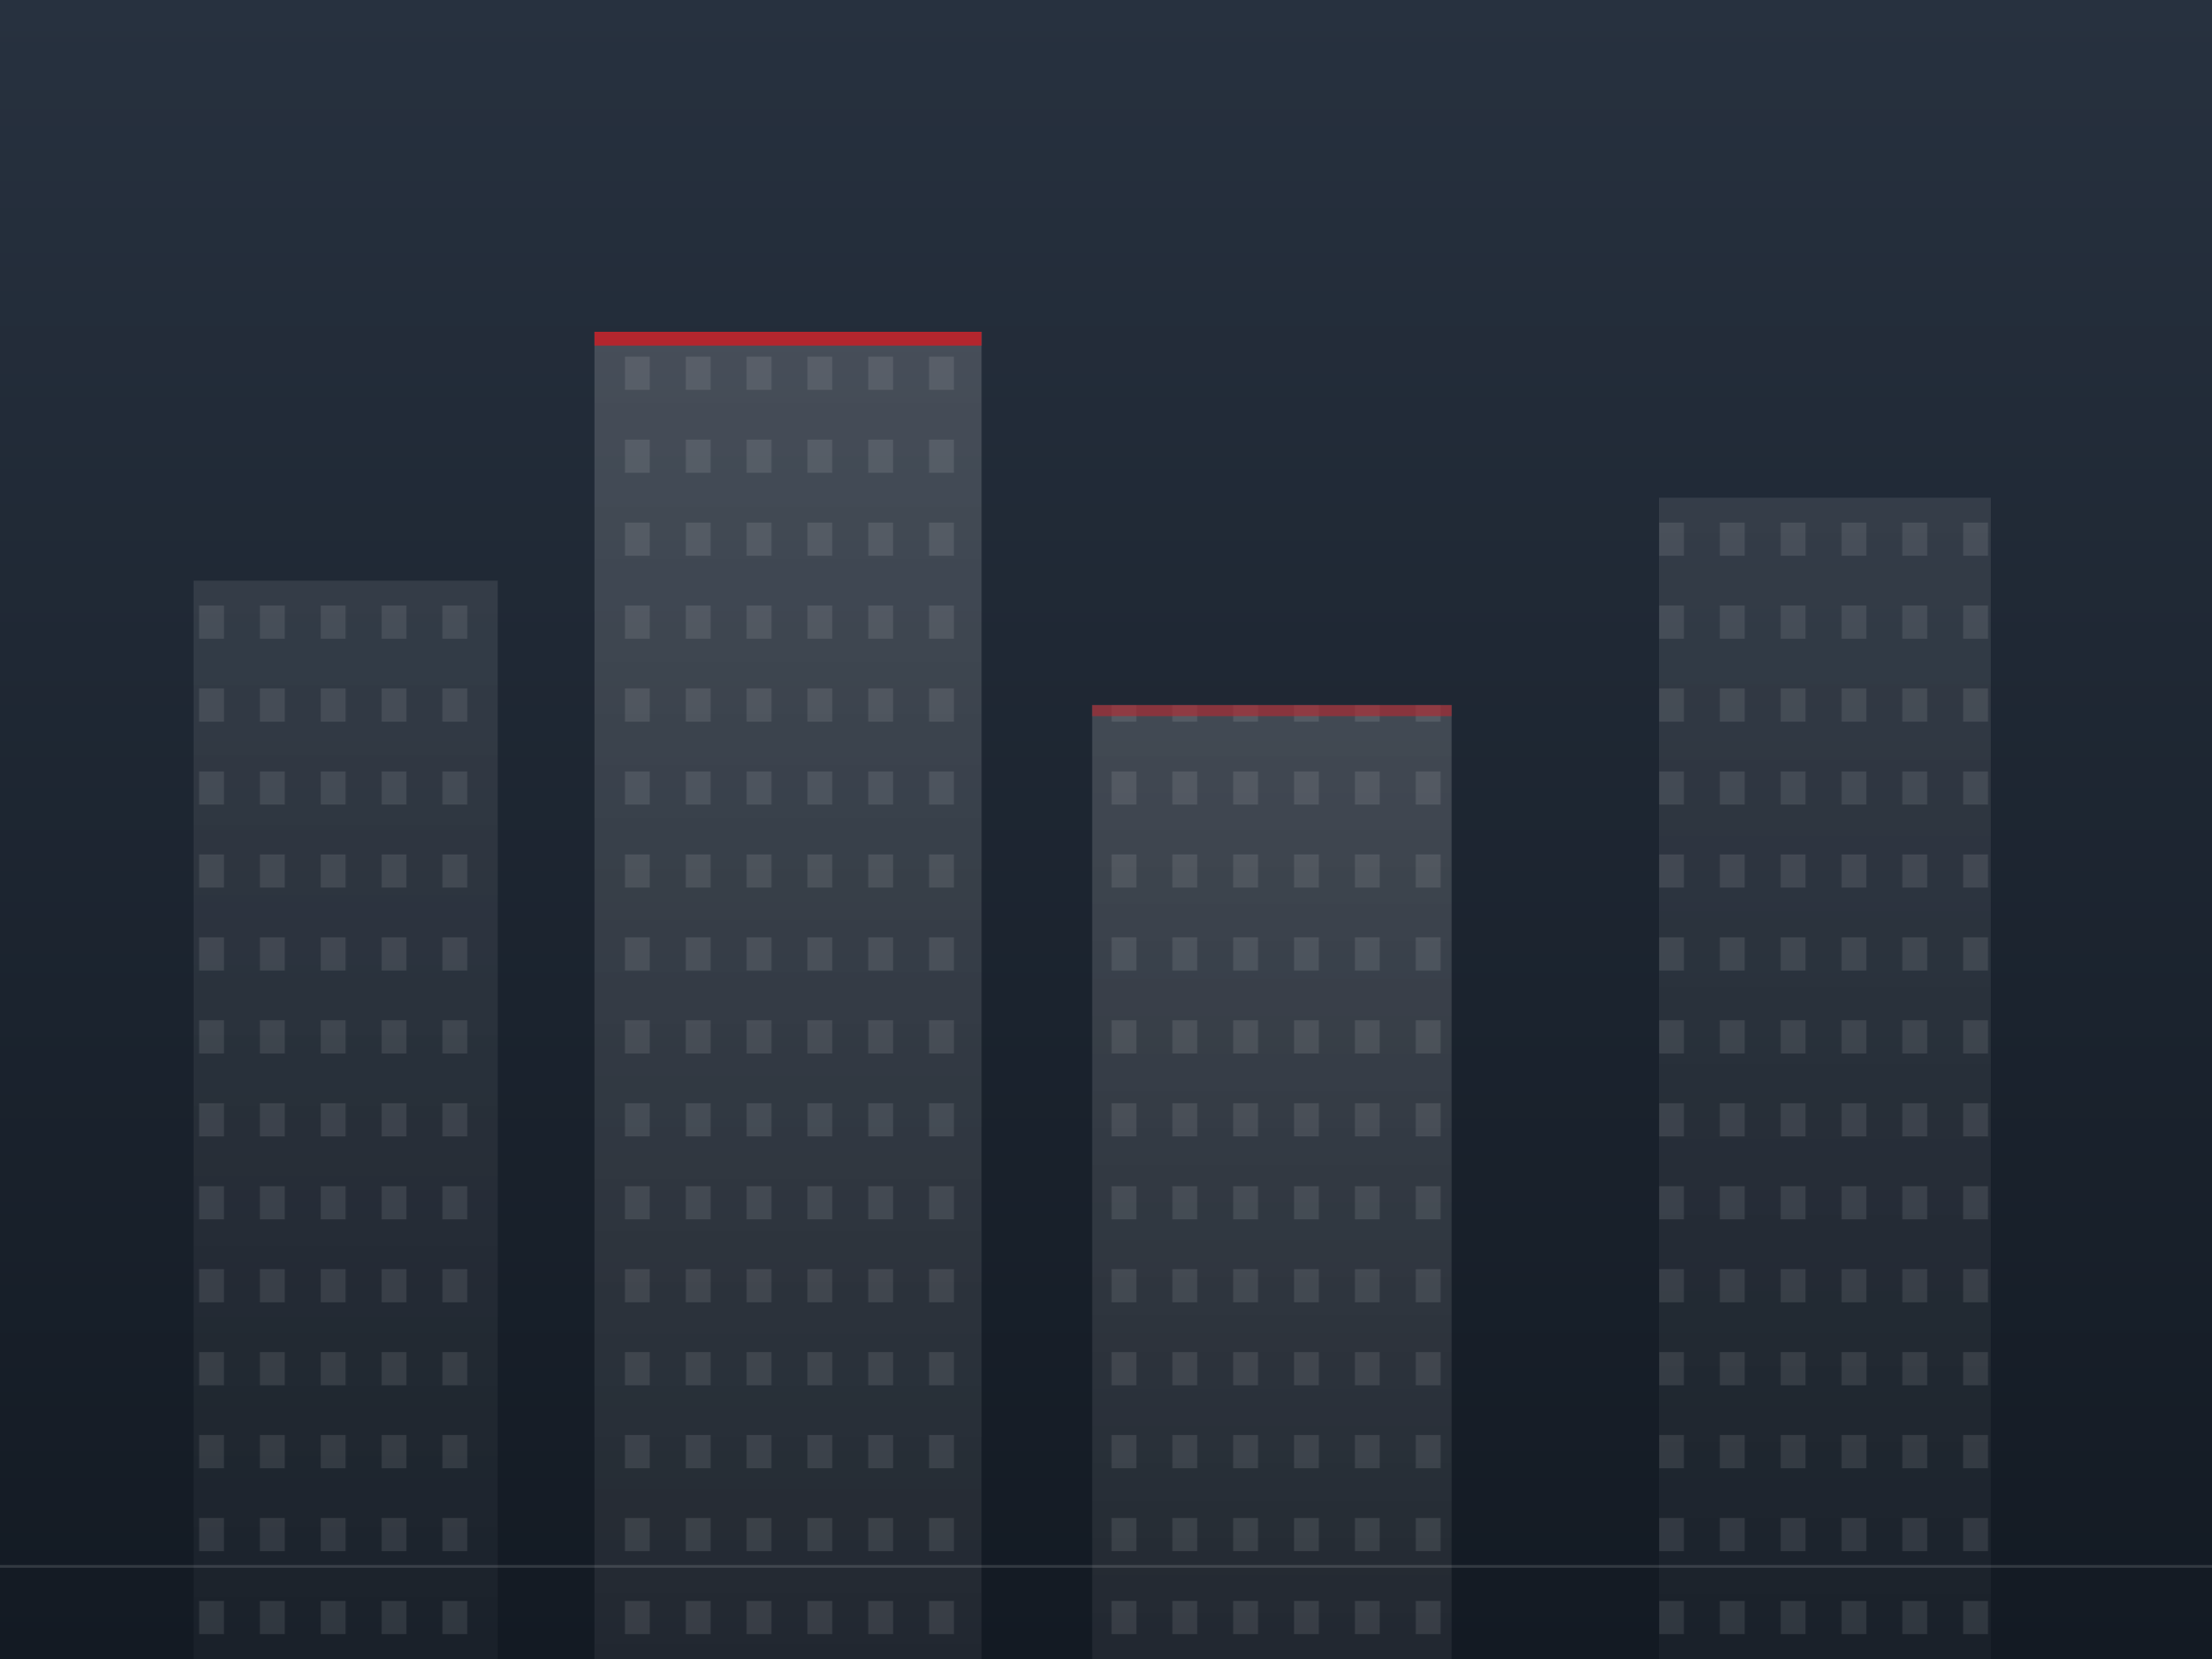
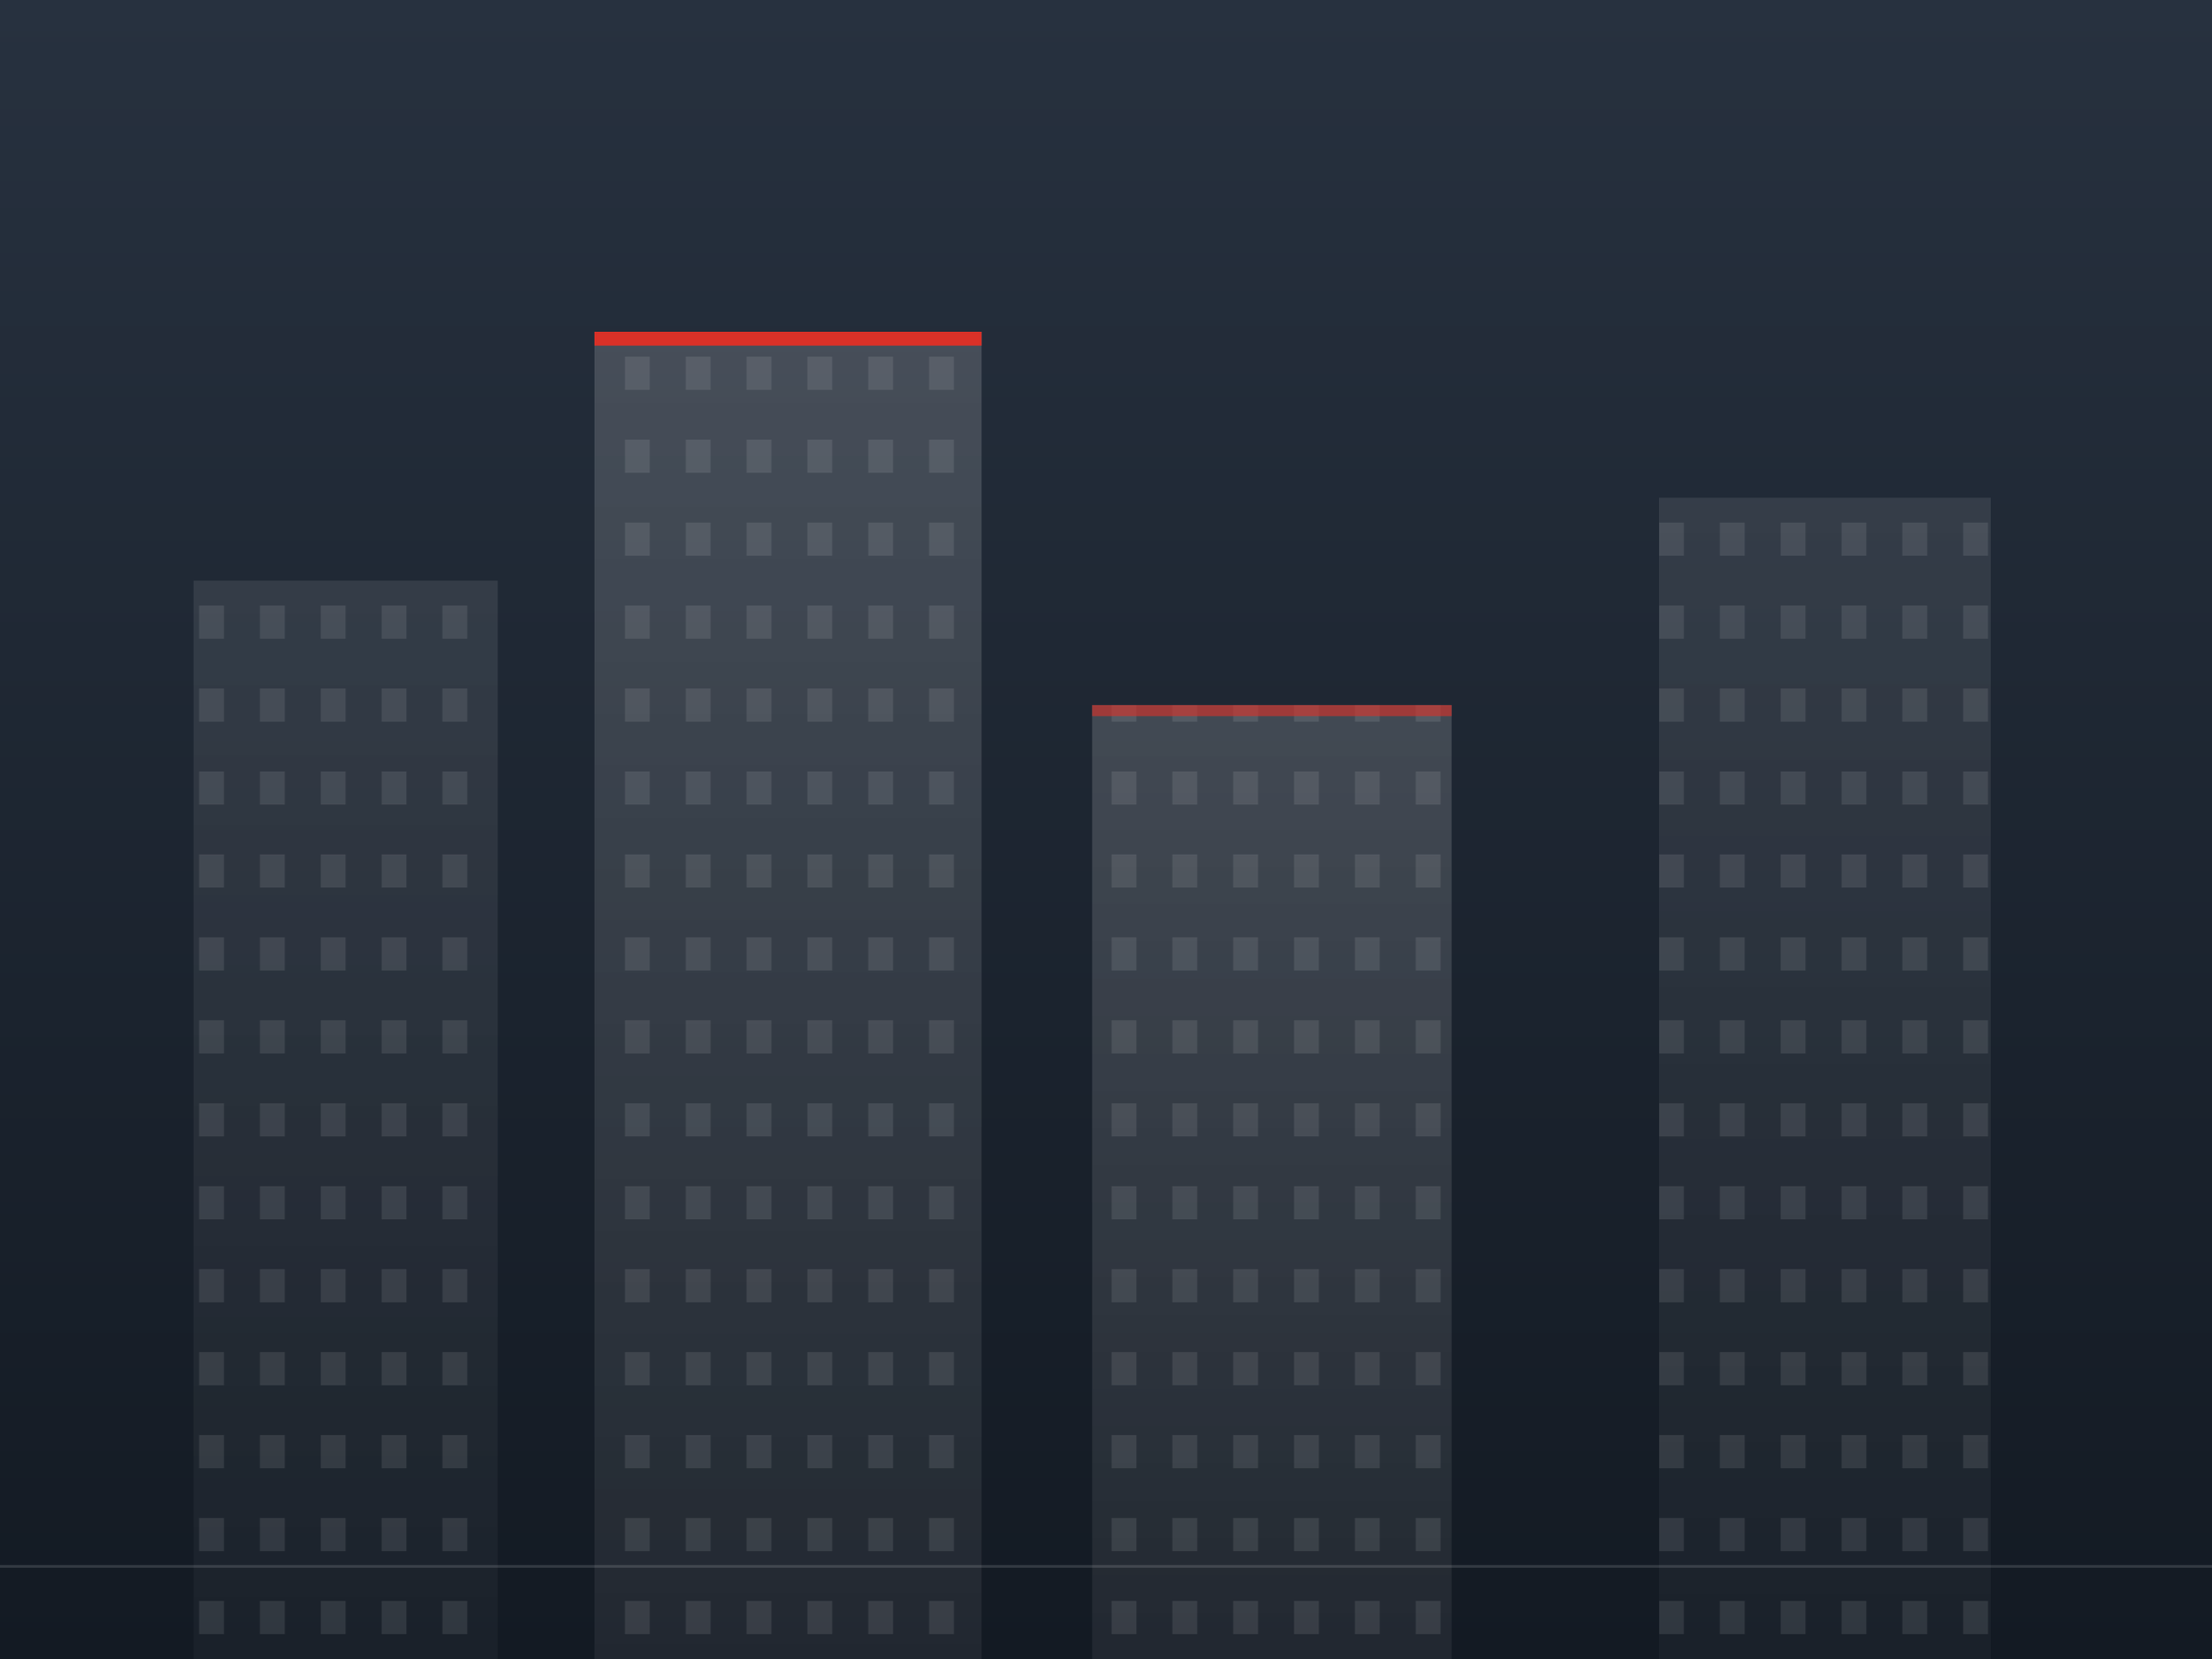
<svg xmlns="http://www.w3.org/2000/svg" viewBox="0 0 800 600" width="800" height="600" role="img" aria-label="고층 주거단지를 추상화한 그래픽">
  <defs>
    <linearGradient id="w1sky" x1="0" y1="0" x2="0" y2="1">
      <stop offset="0" stop-color="#27313f" />
      <stop offset="1" stop-color="#131a23" />
    </linearGradient>
    <linearGradient id="w1far" x1="0" y1="0" x2="0" y2="1">
      <stop offset="0" stop-color="#ffffff" stop-opacity="0.09" />
      <stop offset="1" stop-color="#ffffff" stop-opacity="0.03" />
    </linearGradient>
    <linearGradient id="w1near" x1="0" y1="0" x2="0" y2="1">
      <stop offset="0" stop-color="#ffffff" stop-opacity="0.16" />
      <stop offset="1" stop-color="#ffffff" stop-opacity="0.06" />
    </linearGradient>
    <pattern id="w1win" x="0" y="0" width="22" height="30" patternUnits="userSpaceOnUse">
      <rect x="6" y="9" width="9" height="12" fill="#ffffff" opacity="0.10" />
    </pattern>
  </defs>
  <rect width="800" height="600" fill="url(#w1sky)" />
  <g>
    <rect x="70" y="210" width="110" height="390" fill="url(#w1far)" />
    <rect x="600" y="180" width="120" height="420" fill="url(#w1far)" />
    <rect x="70" y="210" width="110" height="390" fill="url(#w1win)" />
    <rect x="600" y="180" width="120" height="420" fill="url(#w1win)" />
  </g>
  <g>
    <rect x="215" y="120" width="140" height="480" fill="url(#w1near)" />
    <rect x="395" y="255" width="130" height="345" fill="url(#w1near)" />
    <rect x="215" y="120" width="140" height="480" fill="url(#w1win)" />
    <rect x="395" y="255" width="130" height="345" fill="url(#w1win)" />
  </g>
-   <rect x="215" y="120" width="140" height="5" fill="#b3262e" />
-   <rect x="395" y="255" width="130" height="4" fill="#b3262e" opacity="0.62" />
+   <rect x="215" y="120" width="140" height="5" fill="#D93128" />
+   <rect x="395" y="255" width="130" height="4" fill="#D93128" opacity="0.62" />
  <rect x="0" y="566" width="800" height="1" fill="#ffffff" opacity="0.13" />
</svg>
